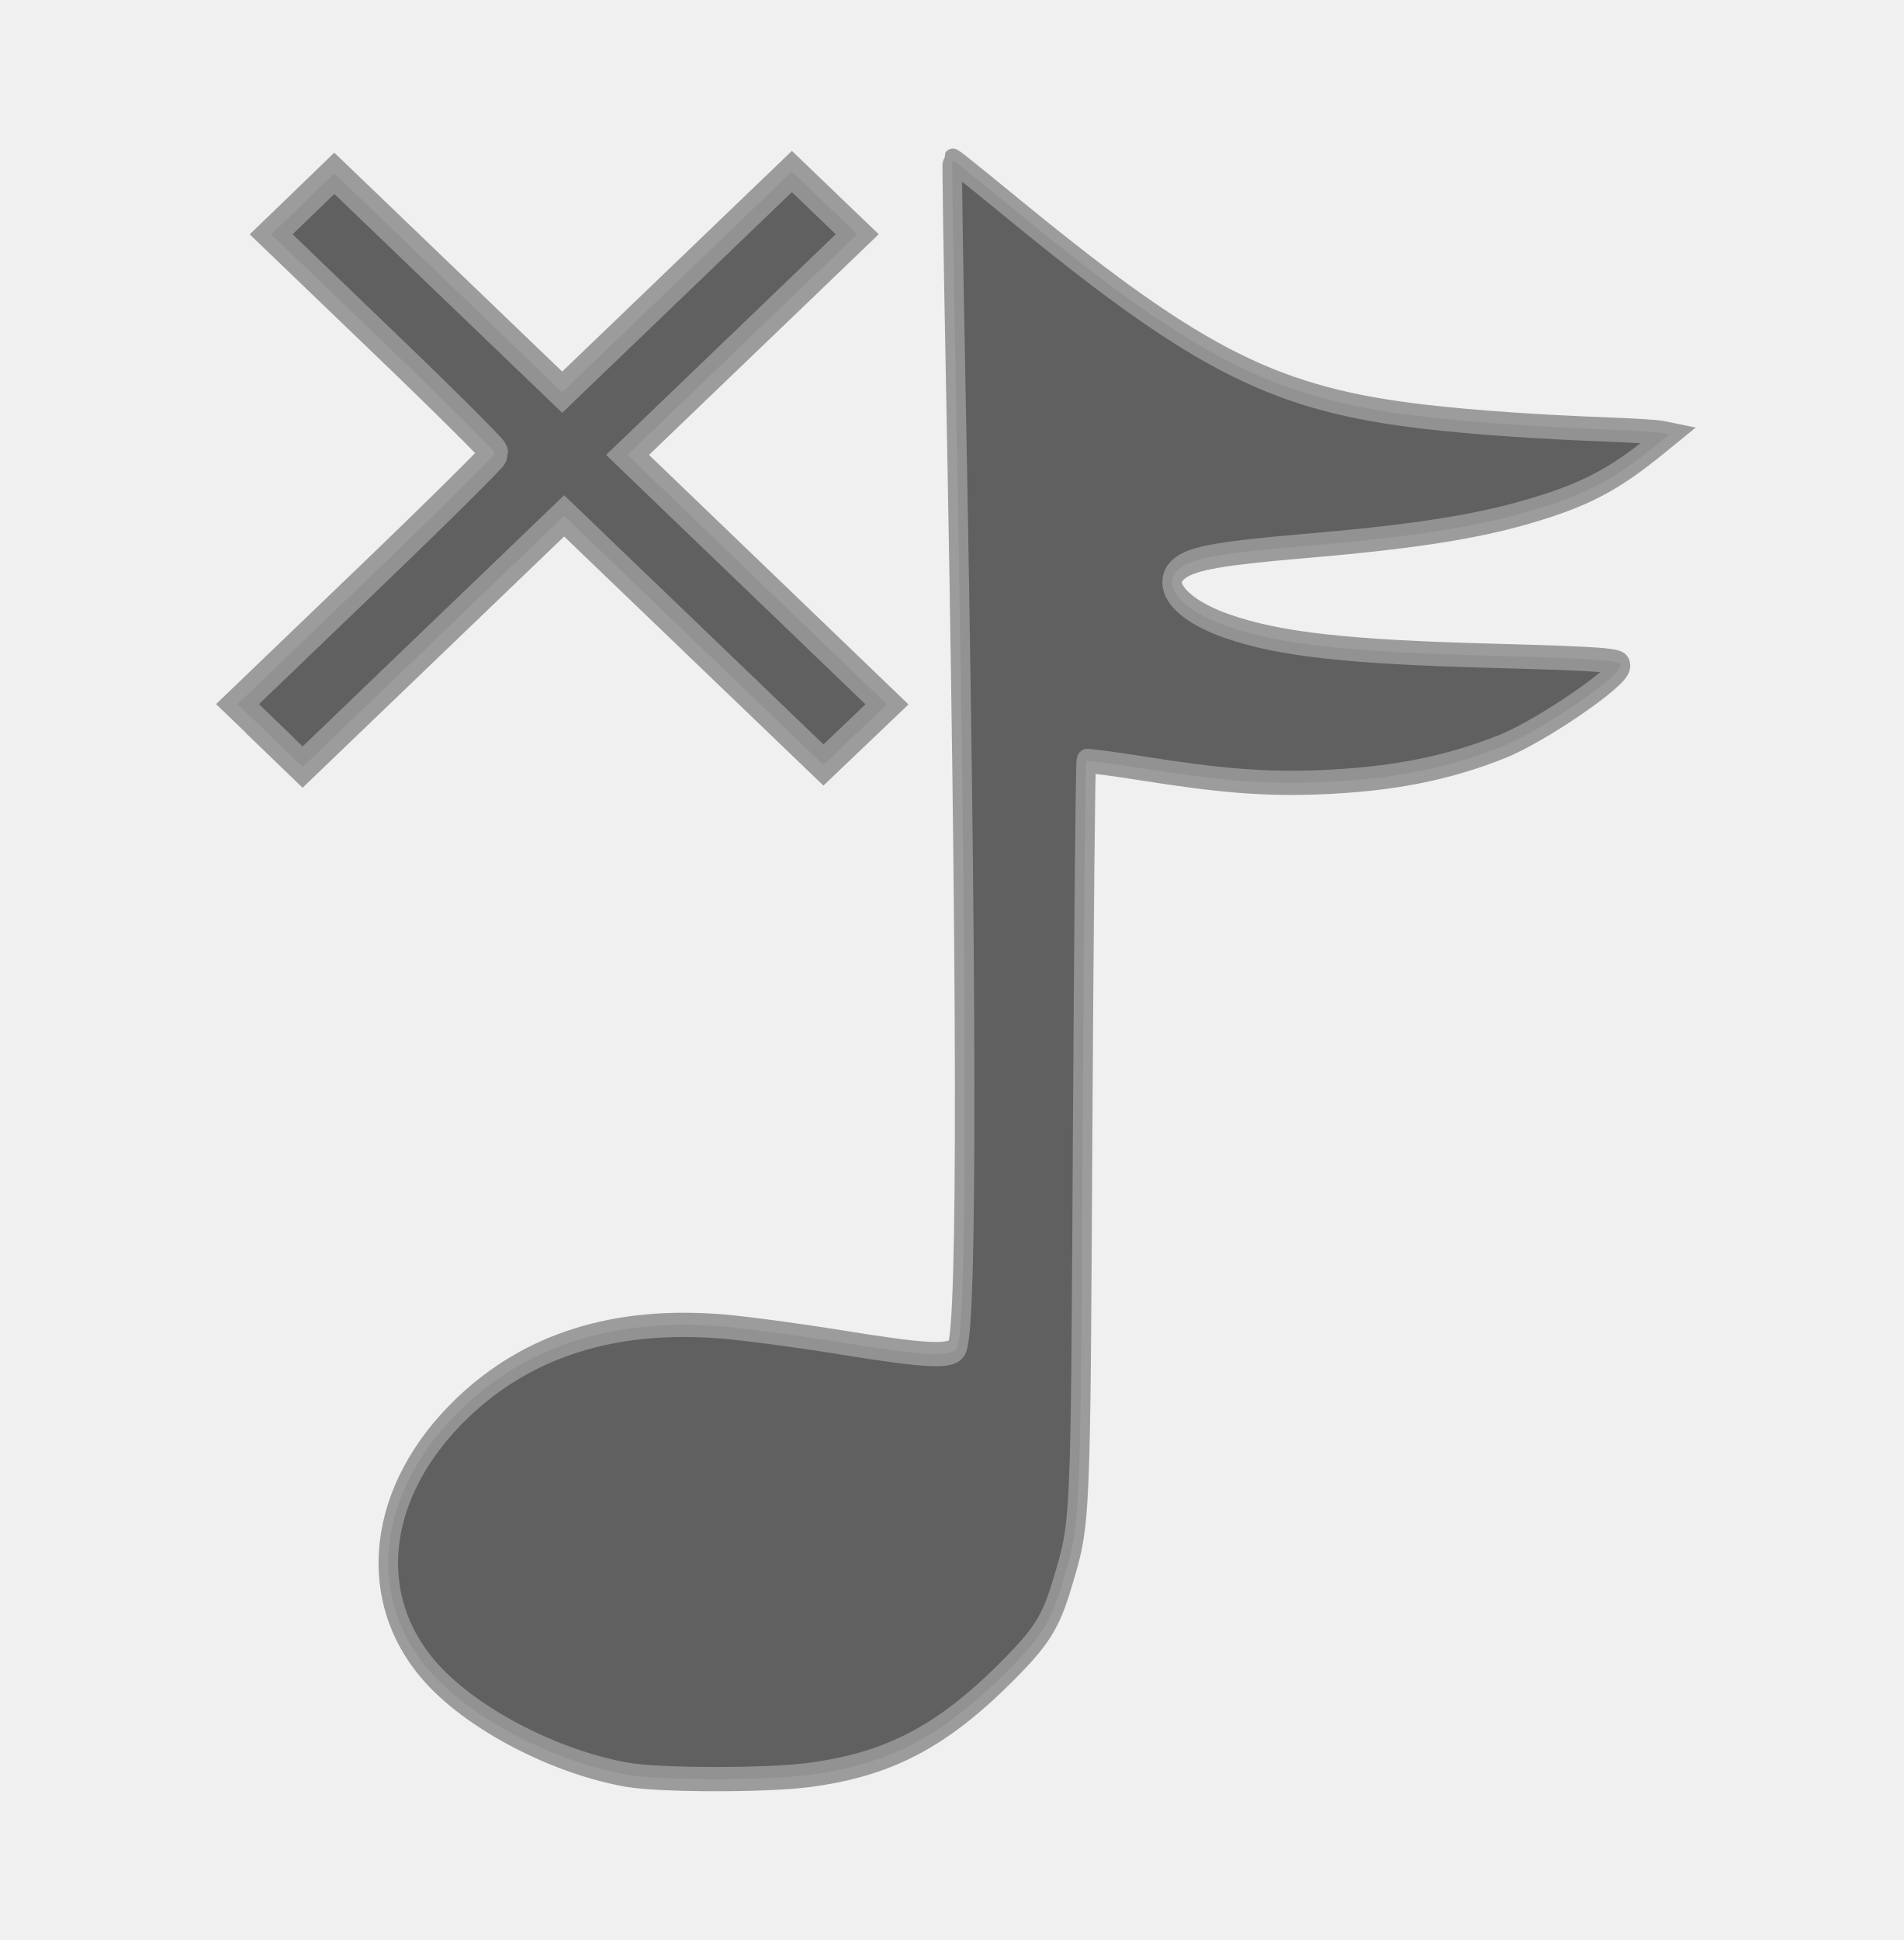
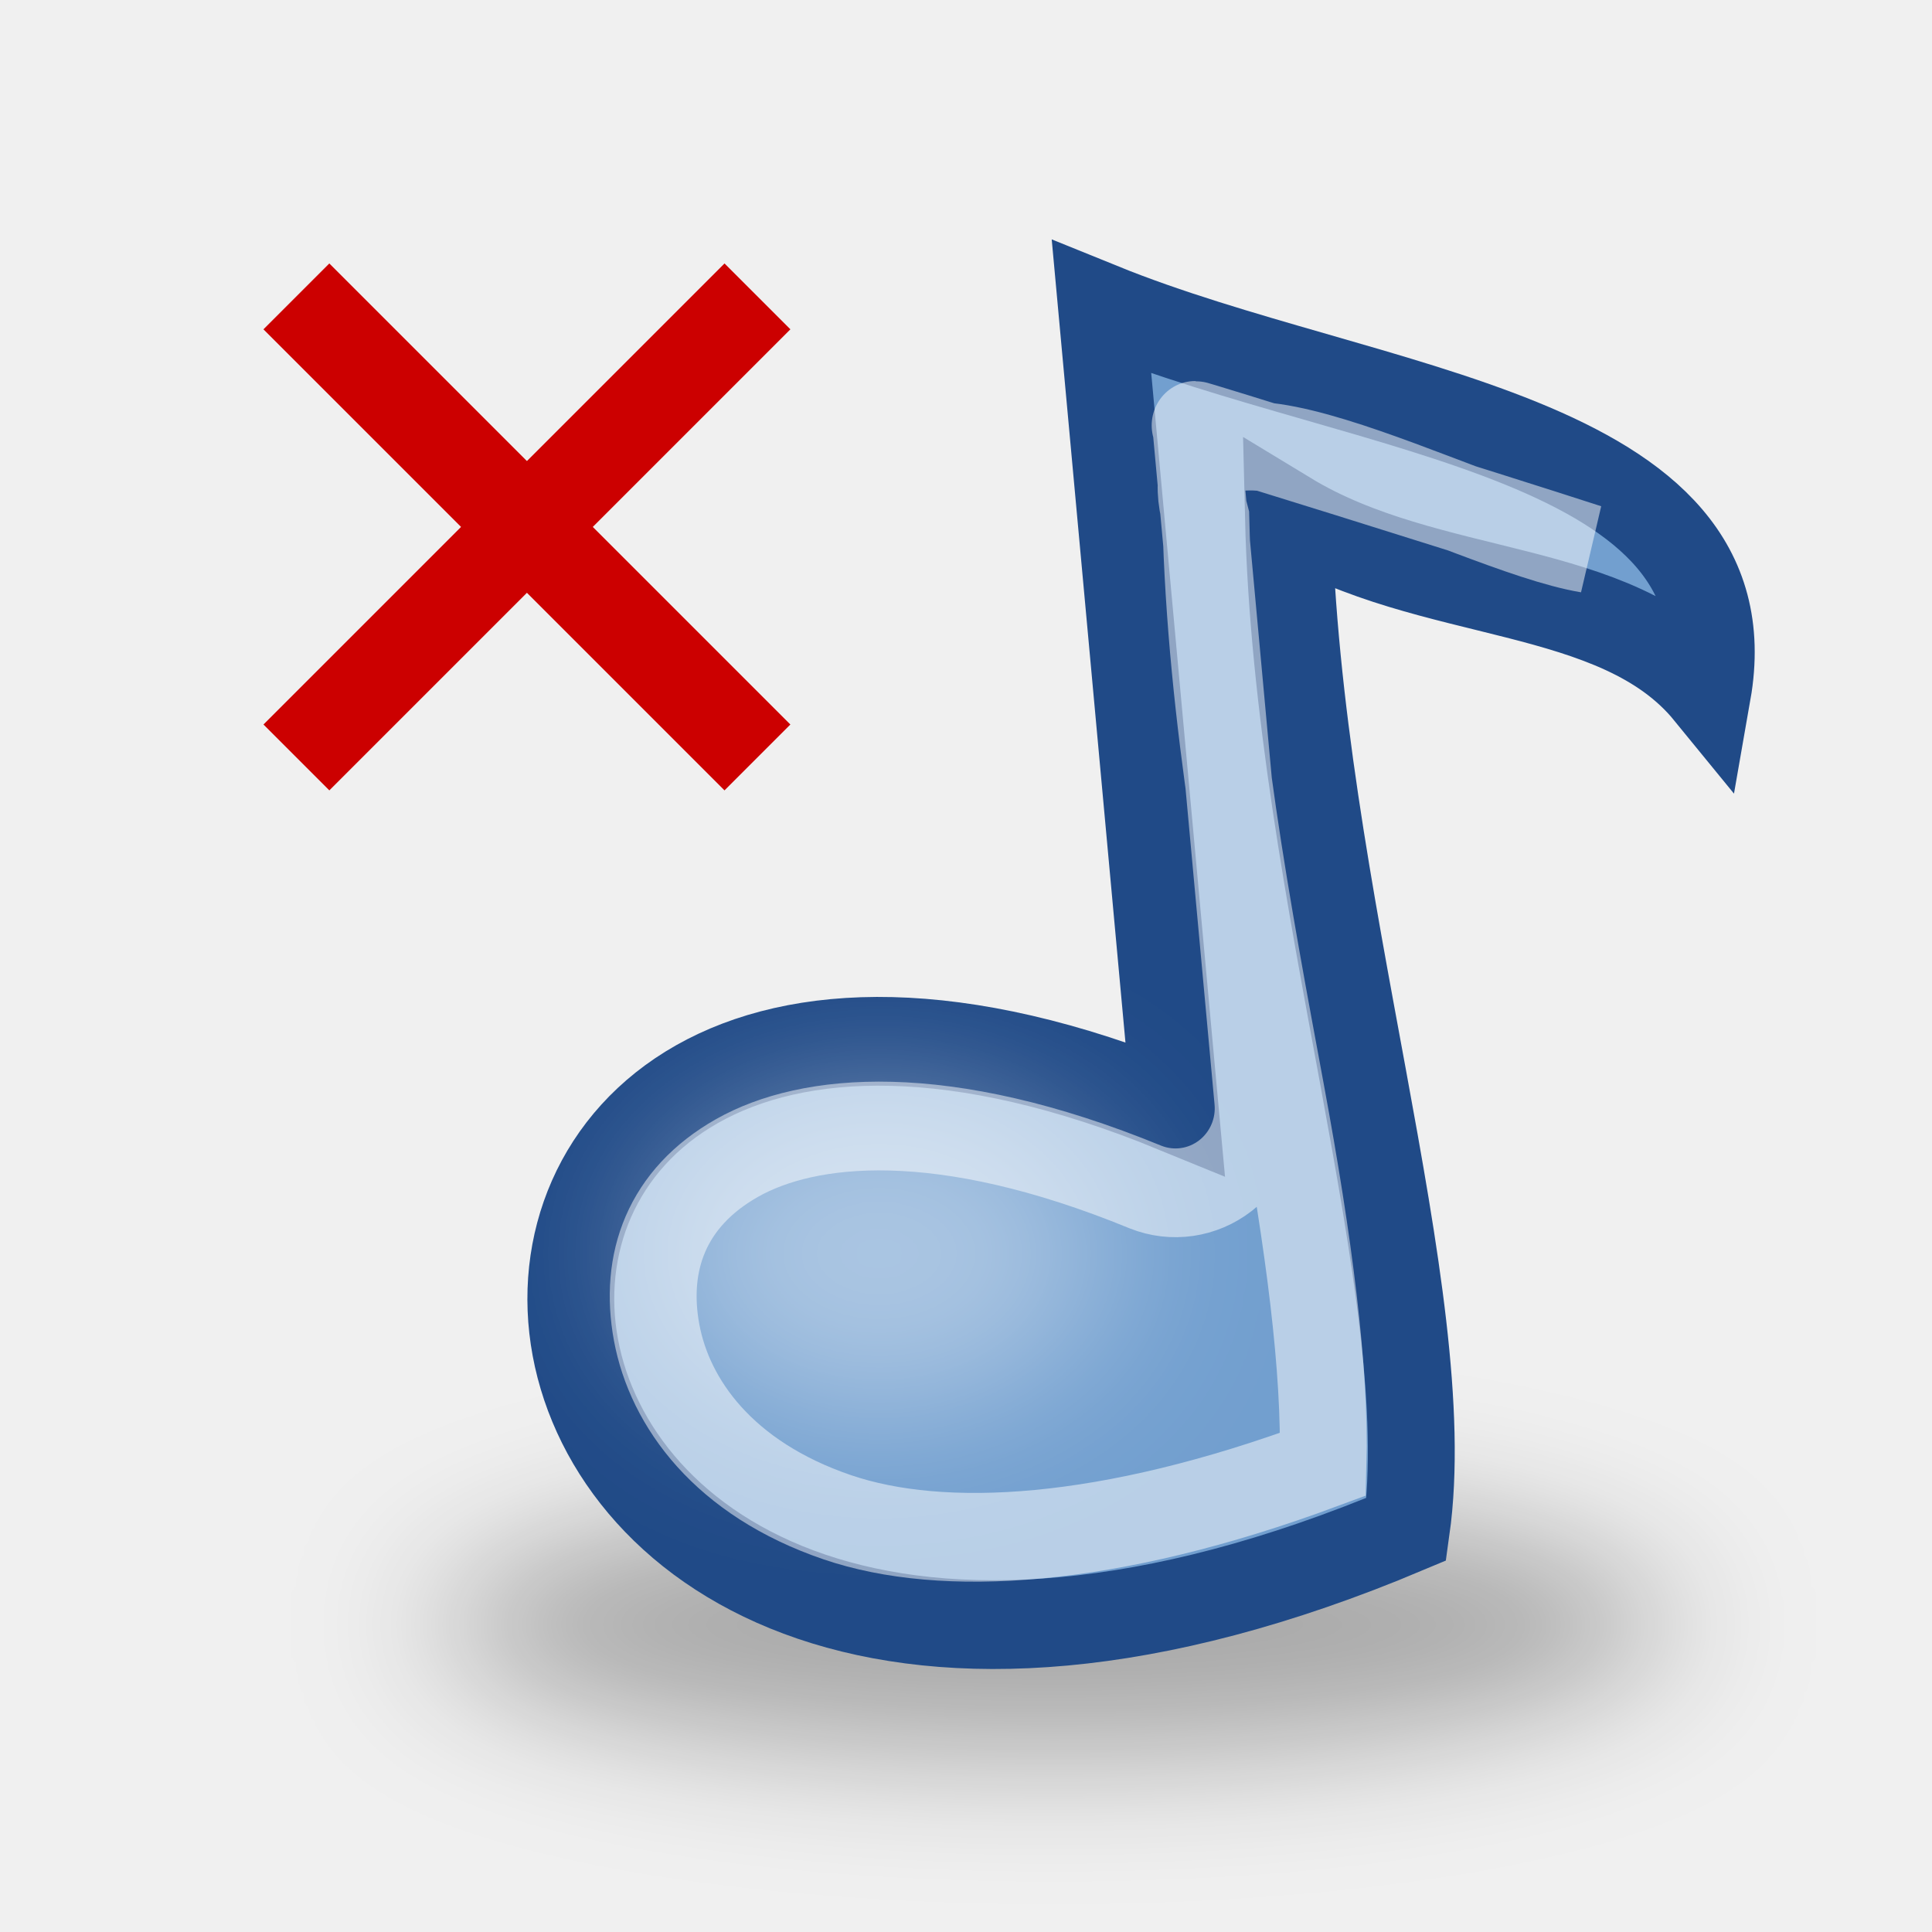
- <svg xmlns="http://www.w3.org/2000/svg" width="23.549" height="24" id="svg2846" version="1.1">
-   <defs id="defs2848">
-     </defs>
-   <g id="layer1" transform="translate(-298.2635,-607.5343)">
-     <g id="g11223" transform="matrix(0.1555799,0,0,0.1555799,326.386,601.6653)" style="fill:#606060;fill-opacity:1" />
-     <g id="g4131" transform="matrix(0.8037677,0,0,1,60.51488,-0.3358596)">
-       <path id="path2818" d="m 305.456,629.827 c -1.097,-0.153 -2.354,-0.673 -3.002,-1.241 -1.06,-0.928 -0.873,-2.274 0.458,-3.299 1.016,-0.782 2.351,-1.117 4.011,-1.006 0.358,0.024 1.166,0.111 1.795,0.193 1.338,0.175 1.721,0.19 1.805,0.07 0.167,-0.242 0.159,-4.574 -0.024,-12.188 -0.033,-1.364 -0.054,-2.486 -0.046,-2.494 0.014,-0.015 -8.4e-4,-0.025 1.093,0.693 2.737,1.793 3.912,2.262 6.2,2.473 0.733,0.068 1.736,0.124 2.774,0.155 0.401,0.012 0.784,0.031 0.851,0.042 l 0.121,0.02 -0.17,0.111 c -0.69,0.452 -1.136,0.64 -2.019,0.846 -0.828,0.193 -1.799,0.313 -3.479,0.427 -1.2,0.082 -1.647,0.144 -1.849,0.259 -0.346,0.196 -0.025,0.525 0.712,0.73 0.809,0.224 1.839,0.317 4.078,0.365 1.696,0.037 1.974,0.054 1.974,0.122 0,0.135 -1.226,0.809 -1.817,0.999 -0.855,0.275 -1.717,0.41 -2.83,0.444 -0.834,0.025 -1.513,-0.018 -2.725,-0.173 -0.455,-0.058 -0.838,-0.098 -0.852,-0.089 -0.013,0.01 -0.038,2.066 -0.056,4.57 -0.034,4.947 -0.028,4.834 -0.314,5.605 -0.176,0.475 -0.319,0.658 -0.845,1.082 -1.009,0.813 -1.83,1.158 -3.068,1.287 -0.657,0.068 -2.277,0.066 -2.776,-0.003 z" style="fill:#606060;fill-opacity:1;stroke:#969696;stroke-width:0.3;stroke-miterlimit:4;stroke-opacity:0.933;stroke-dasharray:none" />
-       <path id="path4580" d="m 299.951,616.97 -0.502,-0.389 1.981,-1.529 c 1.09,-0.841 1.981,-1.551 1.981,-1.576 0,-0.026 -0.775,-0.646 -1.722,-1.377 l -1.722,-1.33 0.486,-0.377 0.486,-0.378 1.754,1.354 1.754,1.354 1.768,-1.365 1.768,-1.365 0.503,0.388 0.503,0.388 -1.768,1.365 -1.768,1.365 1.997,1.543 1.997,1.543 -0.489,0.375 -0.489,0.375 -1.996,-1.541 -1.996,-1.541 -2.013,1.554 -2.013,1.554 -0.502,-0.389 0,0 z" style="fill:#606060;fill-opacity:1;stroke:#969696;stroke-width:0.404;stroke-miterlimit:4;stroke-opacity:0.933;stroke-dasharray:none" />
+ <svg xmlns="http://www.w3.org/2000/svg" xmlns:xlink="http://www.w3.org/1999/xlink" width="22" height="22" id="svg2" version="1.0">
+   <defs id="defs4">
+     <linearGradient id="linearGradient6341">
+       <stop style="stop-color:#204a87;stop-opacity:1;" offset="0" id="stop6343" />
+       <stop style="stop-color:#204a87;stop-opacity:1;" offset="1" id="stop6345" />
+     </linearGradient>
+     <linearGradient id="linearGradient6335">
+       <stop id="stop6337" offset="0" style="stop-color:#bcd2e9;stop-opacity:1;" />
+       <stop id="stop6339" offset="1" style="stop-color:#3669a2;stop-opacity:1;" />
+     </linearGradient>
+     <linearGradient id="linearGradient6321">
+       <stop id="stop6323" offset="0" style="stop-color:#729fcf;stop-opacity:1;" />
+       <stop id="stop6325" offset="1" style="stop-color:#729fcf;stop-opacity:0;" />
+     </linearGradient>
+     <linearGradient xlink:href="#linearGradient6321" id="linearGradient6319" x1="2" y1="14.5" x2="23" y2="14.5" gradientUnits="userSpaceOnUse" />
+     <linearGradient xlink:href="#linearGradient6335" id="linearGradient6333" x1="3.061" y1="9.683" x2="22.293" y2="15.075" gradientUnits="userSpaceOnUse" spreadMethod="pad" />
+     <linearGradient xlink:href="#linearGradient6341" id="linearGradient6347" x1="2" y1="14.5" x2="23" y2="14.5" gradientUnits="userSpaceOnUse" />
+     <filter id="filter6355" x="-0.441" width="1.883" y="-0.524" height="2.048">
+       <feGaussianBlur stdDeviation="1.529" id="feGaussianBlur6357" />
+     </filter>
+     <filter id="filter6361" x="-0.149" width="1.298" y="-0.613" height="2.225">
+       <feGaussianBlur stdDeviation="1.918" id="feGaussianBlur6363" />
+     </filter>
+     <linearGradient xlink:href="#linearGradient6335" id="linearGradient6366" gradientUnits="userSpaceOnUse" spreadMethod="pad" x1="3.061" y1="9.683" x2="22.293" y2="15.075" gradientTransform="translate(-4.9038086e-7,-2.000001)" />
+     <linearGradient xlink:href="#linearGradient6341" id="linearGradient6368" gradientUnits="userSpaceOnUse" x1="2" y1="14.5" x2="23" y2="14.5" gradientTransform="translate(-4.9038086e-7,-2.000001)" />
+     <filter id="filter6376" x="-0.24" width="1.48" y="-0.24" height="1.48">
+       <feGaussianBlur stdDeviation="2.1" id="feGaussianBlur6378" />
+     </filter>
+     <linearGradient xlink:href="#linearGradient6335" id="linearGradient5517" gradientUnits="userSpaceOnUse" gradientTransform="matrix(0.6778915,9.9254972e-3,1.0496823e-2,0.672858,-1.035236,-2.635678)" spreadMethod="pad" x1="3.061" y1="9.683" x2="22.293" y2="15.075" />
+     <linearGradient y2="15.075" x2="22.293" y1="9.683" x1="3.061" spreadMethod="pad" gradientTransform="matrix(0.5942987,9.1751554e-3,9.2024283e-3,0.6219917,-3.858124,-5.222974)" gradientUnits="userSpaceOnUse" id="linearGradient5523" xlink:href="#linearGradient6335" />
+     <linearGradient gradientTransform="translate(-4.9038086e-7,-2.000001)" y2="14.5" x2="23" y1="14.5" x1="2" gradientUnits="userSpaceOnUse" id="linearGradient5581" xlink:href="#linearGradient6341" />
+     <linearGradient gradientTransform="translate(-4.9038086e-7,-2.000001)" y2="15.075" x2="22.293" y1="9.683" x1="3.061" spreadMethod="pad" gradientUnits="userSpaceOnUse" id="linearGradient5579" xlink:href="#linearGradient6335" />
+     <linearGradient gradientUnits="userSpaceOnUse" y2="14.5" x2="23" y1="14.5" x1="2" id="linearGradient5573" xlink:href="#linearGradient6341" />
+     <linearGradient spreadMethod="pad" gradientUnits="userSpaceOnUse" y2="15.075" x2="22.293" y1="9.683" x1="3.061" id="linearGradient5571" xlink:href="#linearGradient6335" />
+     <linearGradient gradientUnits="userSpaceOnUse" y2="14.5" x2="23" y1="14.5" x1="2" id="linearGradient5569" xlink:href="#linearGradient6321" />
+     <linearGradient id="linearGradient5553">
+       <stop style="stop-color:#bcd2e9;stop-opacity:1;" offset="0" id="stop5555" />
+       <stop style="stop-color:#3669a2;stop-opacity:1;" offset="1" id="stop5557" />
+     </linearGradient>
+     <linearGradient id="linearGradient5547">
+       <stop id="stop5549" offset="0" style="stop-color:#204a87;stop-opacity:1;" />
+       <stop id="stop5551" offset="1" style="stop-color:#204a87;stop-opacity:1;" />
+     </linearGradient>
+     <linearGradient xlink:href="#linearGradient6335" id="linearGradient5612" gradientUnits="userSpaceOnUse" gradientTransform="translate(-4.9038086e-7,-2.000001)" spreadMethod="pad" x1="3.061" y1="9.683" x2="22.293" y2="15.075" />
+     <linearGradient xlink:href="#linearGradient6341" id="linearGradient5614" gradientUnits="userSpaceOnUse" gradientTransform="translate(-4.9038086e-7,-2.000001)" x1="2" y1="14.5" x2="23" y2="14.5" />
+   </defs>
+   <g id="layer2" style="display:inline" />
+   <g id="layer3" style="display:none">
+     <path id="path6374" d="M 11.531,2.5 L 10,8.125 L 4.031,6.5 L 3.5,8.469 L 9.469,10.094 L 8.656,13.031 L 3.031,11.5 L 2.5,13.469 L 8.125,15 L 6.5,20.969 L 8.469,21.5 L 10.094,15.531 L 13.031,16.344 L 11.5,21.969 L 13.469,22.5 L 15,16.875 L 20.969,18.5 L 21.5,16.531 L 15.531,14.906 L 16.344,11.969 L 21.969,13.5 L 22.5,11.531 L 16.875,10 L 18.5,4.031 L 16.531,3.5 L 14.906,9.469 L 11.969,8.656 L 13.5,3.031 L 11.531,2.5 z M 11.438,10.625 L 14.375,11.437 L 13.562,14.375 L 10.625,13.562 L 11.438,10.625 z" style="opacity:0.5;fill:url(#linearGradient6366);fill-opacity:1;fill-rule:evenodd;stroke:url(#linearGradient6368);stroke-width:1px;stroke-linecap:butt;stroke-linejoin:miter;marker:none;marker-start:none;marker-mid:none;marker-end:none;stroke-miterlimit:4;stroke-dasharray:none;stroke-dashoffset:0;stroke-opacity:1;visibility:visible;display:inline;overflow:visible;filter:url(#filter6376);enable-background:accumulate" />
+   </g>
+   <g id="layer1" style="display:inline">
+     <g id="g5504" transform="matrix(0.6101083,0,0,0.6234458,1.967509,1.944938)">
+       <path transform="matrix(0.7438761,0,0,0.6404844,2.077414,-0.1414082)" d="M 34.737,41.68 A 15.424,3.757 0 1 1 3.889,41.68 A 15.424,3.757 0 1 1 34.737,41.68 z" id="path6359" style="opacity:0.3;fill:#000000;fill-opacity:1;fill-rule:evenodd;stroke:none;stroke-width:1px;stroke-linecap:butt;stroke-linejoin:miter;marker:none;marker-start:none;marker-mid:none;marker-end:none;stroke-miterlimit:4;stroke-dasharray:none;stroke-dashoffset:0;stroke-opacity:1;visibility:visible;display:inline;overflow:visible;filter:url(#filter6361);enable-background:accumulate" />
+       <path id="path5490" d="M 17.335,2.494 C 22.284,4.459 29.491,4.808 28.647,9.522 C 26.948,7.486 23.46,7.875 20.822,6.307 C 20.991,13.23 23.638,20.548 23.024,24.811 C 3.736,32.758 2.389,10.577 18.708,17.127 L 17.335,2.494 z" style="fill:#729fcf;fill-opacity:1;fill-rule:evenodd;stroke:#204a87;stroke-width:1.621px;stroke-linecap:butt;stroke-linejoin:miter;marker:none;marker-start:none;marker-mid:none;marker-end:none;stroke-miterlimit:4;stroke-dasharray:none;stroke-dashoffset:0;stroke-opacity:1;visibility:visible;display:inline;overflow:visible;enable-background:accumulate" />
+       <path transform="matrix(1.030275,0,0,0.8746365,0.7247007,-13.40509)" d="M 16.25,37.938 A 4.156,3.5 0 1 1 7.938,37.938 A 4.156,3.5 0 1 1 16.25,37.938 z" id="path6349" style="opacity:0.4;fill:#ffffff;fill-opacity:1;fill-rule:evenodd;stroke:none;stroke-width:1px;stroke-linecap:butt;stroke-linejoin:miter;marker:none;marker-start:none;marker-mid:none;marker-end:none;stroke-miterlimit:4;stroke-dasharray:none;stroke-dashoffset:0;stroke-opacity:1;visibility:visible;display:inline;overflow:visible;filter:url(#filter6355);enable-background:accumulate" />
+       <path style="opacity:0.5;fill:none;fill-opacity:1;fill-rule:evenodd;stroke:#ffffff;stroke-width:1.621px;stroke-linecap:butt;stroke-linejoin:miter;stroke-miterlimit:4;stroke-dashoffset:0;stroke-opacity:1;marker:none;marker-start:none;marker-mid:none;marker-end:none;visibility:visible;display:inline;overflow:visible;enable-background:accumulate" d="M 19.094,4.656 L 20.25,16.969 C 20.304,17.503 20.076,18.027 19.649,18.352 C 19.222,18.677 18.657,18.757 18.156,18.562 C 14.349,17.034 11.849,17.301 10.531,18.031 C 9.213,18.761 8.789,19.938 9.031,21.219 C 9.274,22.5 10.277,23.885 12.406,24.594 C 14.362,25.245 17.448,25.086 21.469,23.625 C 21.516,21.907 21.207,19.59 20.688,16.844 C 20.079,13.628 19.37,9.99 19.281,6.344 C 18.416,3.254 24.106,6.523 26.414,6.899 C 24.561,6.308 18.767,4.542 19.094,4.656 z" id="path5524" />
+       <g id="g5588" transform="translate(37.71585,-6.597023)">
+         <g style="display:inline" id="g5590" />
+         <g style="display:none" id="g5592">
+           <path style="opacity:0.5;fill:url(#linearGradient5612);fill-opacity:1;fill-rule:evenodd;stroke:url(#linearGradient5614);stroke-width:1px;stroke-linecap:butt;stroke-linejoin:miter;marker:none;marker-start:none;marker-mid:none;marker-end:none;stroke-miterlimit:4;stroke-dasharray:none;stroke-dashoffset:0;stroke-opacity:1;visibility:visible;display:inline;overflow:visible;filter:url(#filter6376);enable-background:accumulate" d="M 11.531,2.5 L 10,8.125 L 4.031,6.5 L 3.5,8.469 L 9.469,10.094 L 8.656,13.031 L 3.031,11.5 L 2.5,13.469 L 8.125,15 L 6.5,20.969 L 8.469,21.5 L 10.094,15.531 L 13.031,16.344 L 11.5,21.969 L 13.469,22.5 L 15,16.875 L 20.969,18.5 L 21.5,16.531 L 15.531,14.906 L 16.344,11.969 L 21.969,13.5 L 22.5,11.531 L 16.875,10 L 18.5,4.031 L 16.531,3.5 L 14.906,9.469 L 11.969,8.656 L 13.5,3.031 L 11.531,2.5 z M 11.438,10.625 L 14.375,11.437 L 13.562,14.375 L 10.625,13.562 L 11.438,10.625 z" id="path5594" />
+         </g>
+         <g style="display:inline" id="g5596">
+           <g transform="matrix(0.6101083,0,0,0.6234458,1.967509,1.944938)" id="g5598">
+             <rect style="opacity:1;fill:#cc0000;fill-opacity:1;fill-rule:evenodd;stroke:none;stroke-width:1px;stroke-linecap:butt;stroke-linejoin:miter;marker:none;marker-start:none;marker-mid:none;marker-end:none;stroke-miterlimit:4;stroke-dasharray:none;stroke-dashoffset:0;stroke-opacity:1;visibility:visible;display:inline;overflow:visible;enable-background:accumulate" id="rect5529" width="2.79" height="19.529" x="-25.988" y="40.701" transform="matrix(0.7222269,0.6916562,-0.7222269,0.6916562,0,0)" />
+             <rect transform="matrix(-0.7222271,0.6916559,-0.7222271,-0.6916559,0,0)" y="14.829" x="49.071" height="19.529" width="2.79" id="rect5530" style="opacity:1;fill:#cc0000;fill-opacity:1;fill-rule:evenodd;stroke:none;stroke-width:1px;stroke-linecap:butt;stroke-linejoin:miter;marker:none;marker-start:none;marker-mid:none;marker-end:none;stroke-miterlimit:4;stroke-dasharray:none;stroke-dashoffset:0;stroke-opacity:1;visibility:visible;display:inline;overflow:visible;enable-background:accumulate" />
+           </g>
+         </g>
+       </g>
    </g>
  </g>
</svg>
